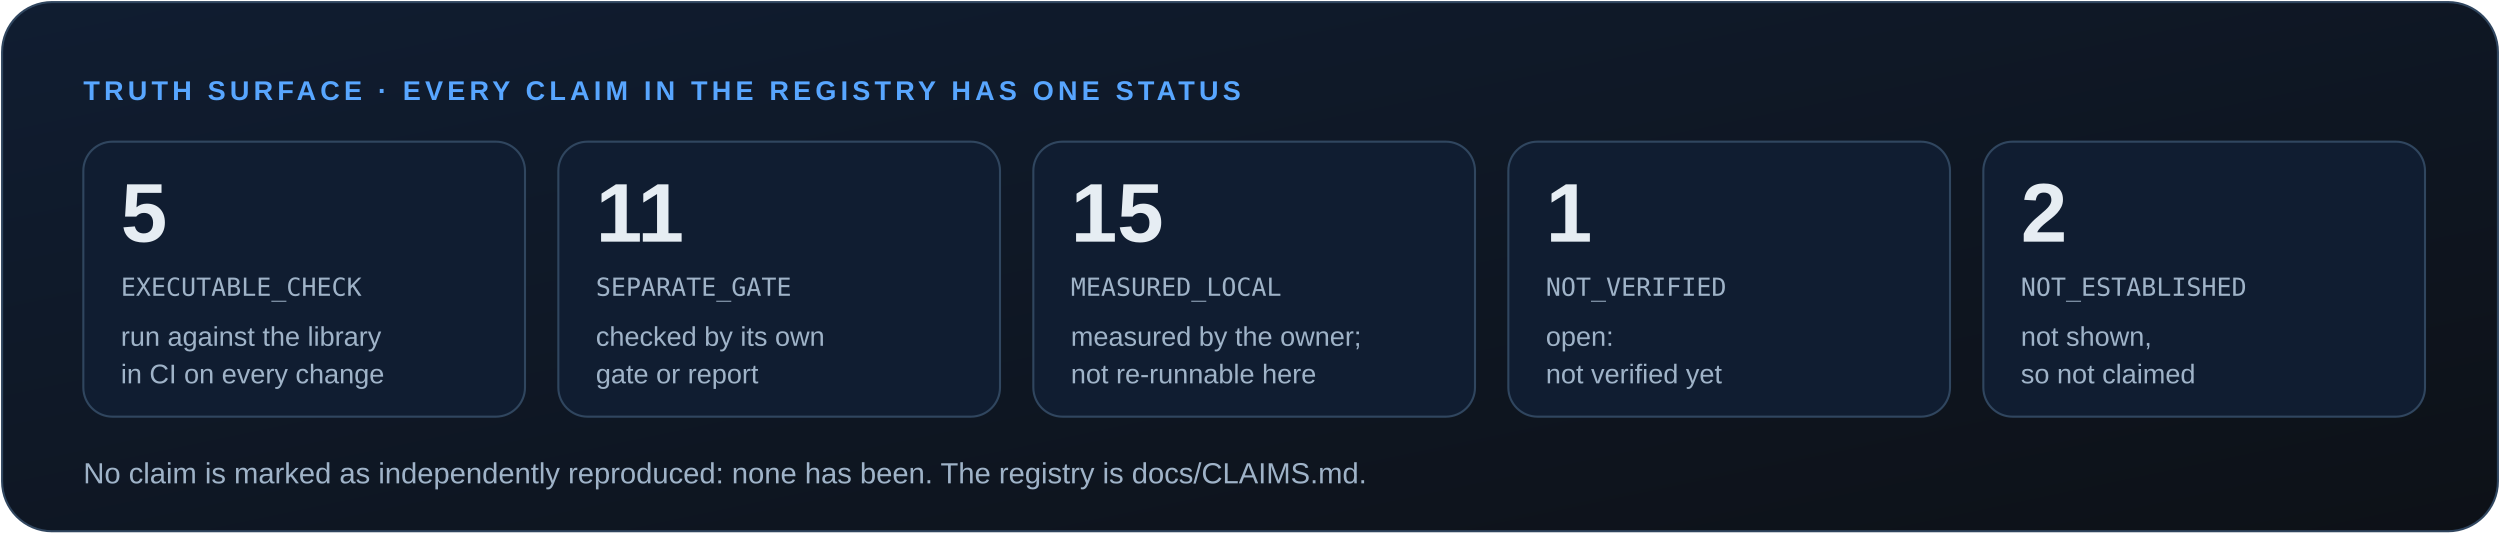
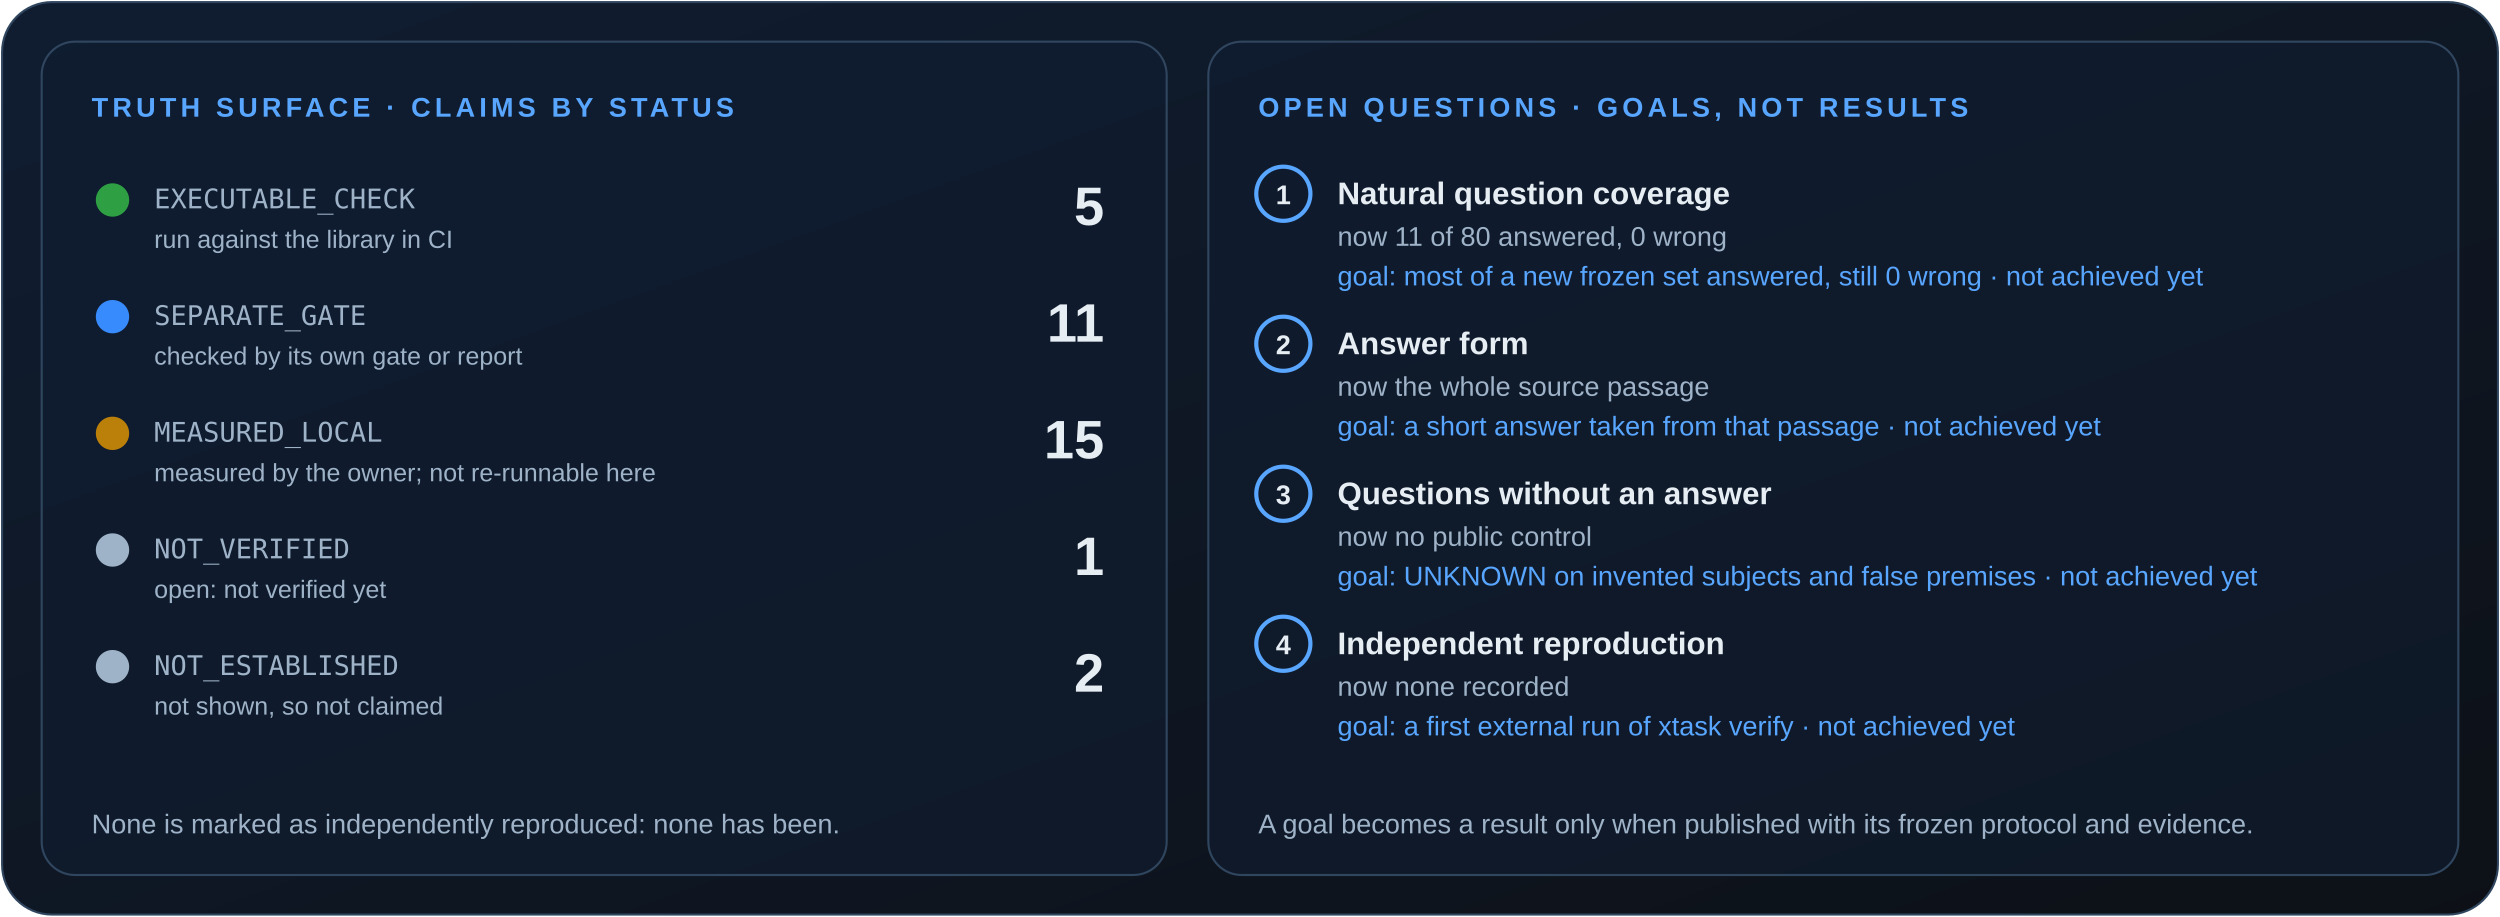
- <svg xmlns="http://www.w3.org/2000/svg" width="1200" height="256" viewBox="0 0 1200 256" role="img" aria-labelledby="t d">
+ <svg xmlns="http://www.w3.org/2000/svg" width="1200" height="440" viewBox="0 0 1200 440" role="img" aria-labelledby="t d">
  <style>
text{font-family:Arial,Helvetica,sans-serif;fill:#e6edf3}
.mono{font-family:ui-monospace,Consolas,"DejaVu Sans Mono",monospace;fill:#9fb3c8}
.kick{font-size:13px;font-weight:700;letter-spacing:2px;fill:#58a6ff}
.mut{fill:#9fb3c8}.b{font-weight:700}
</style>
  <defs>
    <linearGradient id="bg" x2="1" y2="1">
      <stop stop-color="#101d31" />
      <stop offset="1" stop-color="#0d1117" />
    </linearGradient>
    <clipPath id="card">
-       <rect x="1" y="1" width="1198" height="254" rx="24" />
+       <rect x="1" y="1" width="1198" height="438" rx="24" />
    </clipPath>
  </defs>
-   <rect x="1" y="1" width="1198" height="254" rx="24" fill="url(#bg)" stroke="#30465f" />
-   <text class="kick" x="40" y="48">TRUTH SURFACE · EVERY CLAIM IN THE REGISTRY HAS ONE STATUS</text>
-   <rect x="40" y="68" width="212" height="132" rx="14" fill="#101d31" stroke="#30465f" />
-   <text x="58" y="116" font-size="40" class="b">5</text>
-   <text x="58" y="142" font-size="12" class="mono">EXECUTABLE_CHECK</text>
-   <text x="58" y="166" font-size="13" class="mut">run against the library</text>
-   <text x="58" y="184" font-size="13" class="mut">in CI on every change</text>
-   <rect x="268" y="68" width="212" height="132" rx="14" fill="#101d31" stroke="#30465f" />
-   <text x="286" y="116" font-size="40" class="b">11</text>
-   <text x="286" y="142" font-size="12" class="mono">SEPARATE_GATE</text>
-   <text x="286" y="166" font-size="13" class="mut">checked by its own</text>
-   <text x="286" y="184" font-size="13" class="mut">gate or report</text>
-   <rect x="496" y="68" width="212" height="132" rx="14" fill="#101d31" stroke="#30465f" />
-   <text x="514" y="116" font-size="40" class="b">15</text>
-   <text x="514" y="142" font-size="12" class="mono">MEASURED_LOCAL</text>
-   <text x="514" y="166" font-size="13" class="mut">measured by the owner;</text>
-   <text x="514" y="184" font-size="13" class="mut">not re-runnable here</text>
-   <rect x="724" y="68" width="212" height="132" rx="14" fill="#101d31" stroke="#30465f" />
-   <text x="742" y="116" font-size="40" class="b">1</text>
-   <text x="742" y="142" font-size="12" class="mono">NOT_VERIFIED</text>
-   <text x="742" y="166" font-size="13" class="mut">open:</text>
-   <text x="742" y="184" font-size="13" class="mut">not verified yet</text>
-   <rect x="952" y="68" width="212" height="132" rx="14" fill="#101d31" stroke="#30465f" />
-   <text x="970" y="116" font-size="40" class="b">2</text>
-   <text x="970" y="142" font-size="12" class="mono">NOT_ESTABLISHED</text>
-   <text x="970" y="166" font-size="13" class="mut">not shown,</text>
-   <text x="970" y="184" font-size="13" class="mut">so not claimed</text>
-   <text x="40" y="232" font-size="14" class="mut">No claim is marked as independently reproduced: none has been. The registry is docs/CLAIMS.md.</text>
+   <rect x="1" y="1" width="1198" height="438" rx="24" fill="url(#bg)" stroke="#30465f" />
+   <rect x="20" y="20" width="540" height="400" rx="16" fill="#101d31" fill-opacity=".6" stroke="#30465f" />
+   <rect x="580" y="20" width="600" height="400" rx="16" fill="#101d31" fill-opacity=".6" stroke="#30465f" />
+   <text class="kick" x="44" y="56">TRUTH SURFACE · CLAIMS BY STATUS</text>
+   <circle cx="54" cy="96" r="8" fill="#2ea043" />
+   <text x="74" y="100" font-size="13" class="mono">EXECUTABLE_CHECK</text>
+   <text x="74" y="119" font-size="12" class="mut">run against the library in CI</text>
+   <text x="530" y="108" font-size="26" class="b" text-anchor="end">5</text>
+   <circle cx="54" cy="152" r="8" fill="#388bfd" />
+   <text x="74" y="156" font-size="13" class="mono">SEPARATE_GATE</text>
+   <text x="74" y="175" font-size="12" class="mut">checked by its own gate or report</text>
+   <text x="530" y="164" font-size="26" class="b" text-anchor="end">11</text>
+   <circle cx="54" cy="208" r="8" fill="#bb8009" />
+   <text x="74" y="212" font-size="13" class="mono">MEASURED_LOCAL</text>
+   <text x="74" y="231" font-size="12" class="mut">measured by the owner; not re-runnable here</text>
+   <text x="530" y="220" font-size="26" class="b" text-anchor="end">15</text>
+   <circle cx="54" cy="264" r="8" fill="#9fb3c8" />
+   <text x="74" y="268" font-size="13" class="mono">NOT_VERIFIED</text>
+   <text x="74" y="287" font-size="12" class="mut">open: not verified yet</text>
+   <text x="530" y="276" font-size="26" class="b" text-anchor="end">1</text>
+   <circle cx="54" cy="320" r="8" fill="#9fb3c8" />
+   <text x="74" y="324" font-size="13" class="mono">NOT_ESTABLISHED</text>
+   <text x="74" y="343" font-size="12" class="mut">not shown, so not claimed</text>
+   <text x="530" y="332" font-size="26" class="b" text-anchor="end">2</text>
+   <text x="44" y="400" font-size="13" class="mut">None is marked as independently reproduced: none has been.</text>
+   <text class="kick" x="604" y="56">OPEN QUESTIONS · GOALS, NOT RESULTS</text>
+   <circle cx="616" cy="93" r="13" fill="none" stroke="#58a6ff" stroke-width="2" />
+   <text x="616" y="98" font-size="13" class="b" text-anchor="middle">1</text>
+   <text x="642" y="98" font-size="15" class="b">Natural question coverage</text>
+   <text x="642" y="118" font-size="13" class="mut">now 11 of 80 answered, 0 wrong</text>
+   <text x="642" y="137" font-size="13" style="fill:#58a6ff">goal: most of a new frozen set answered, still 0 wrong · not achieved yet</text>
+   <circle cx="616" cy="165" r="13" fill="none" stroke="#58a6ff" stroke-width="2" />
+   <text x="616" y="170" font-size="13" class="b" text-anchor="middle">2</text>
+   <text x="642" y="170" font-size="15" class="b">Answer form</text>
+   <text x="642" y="190" font-size="13" class="mut">now the whole source passage</text>
+   <text x="642" y="209" font-size="13" style="fill:#58a6ff">goal: a short answer taken from that passage · not achieved yet</text>
+   <circle cx="616" cy="237" r="13" fill="none" stroke="#58a6ff" stroke-width="2" />
+   <text x="616" y="242" font-size="13" class="b" text-anchor="middle">3</text>
+   <text x="642" y="242" font-size="15" class="b">Questions without an answer</text>
+   <text x="642" y="262" font-size="13" class="mut">now no public control</text>
+   <text x="642" y="281" font-size="13" style="fill:#58a6ff">goal: UNKNOWN on invented subjects and false premises · not achieved yet</text>
+   <circle cx="616" cy="309" r="13" fill="none" stroke="#58a6ff" stroke-width="2" />
+   <text x="616" y="314" font-size="13" class="b" text-anchor="middle">4</text>
+   <text x="642" y="314" font-size="15" class="b">Independent reproduction</text>
+   <text x="642" y="334" font-size="13" class="mut">now none recorded</text>
+   <text x="642" y="353" font-size="13" style="fill:#58a6ff">goal: a first external run of xtask verify · not achieved yet</text>
+   <text x="604" y="400" font-size="13" class="mut">A goal becomes a result only when published with its frozen protocol and evidence.</text>
</svg>
